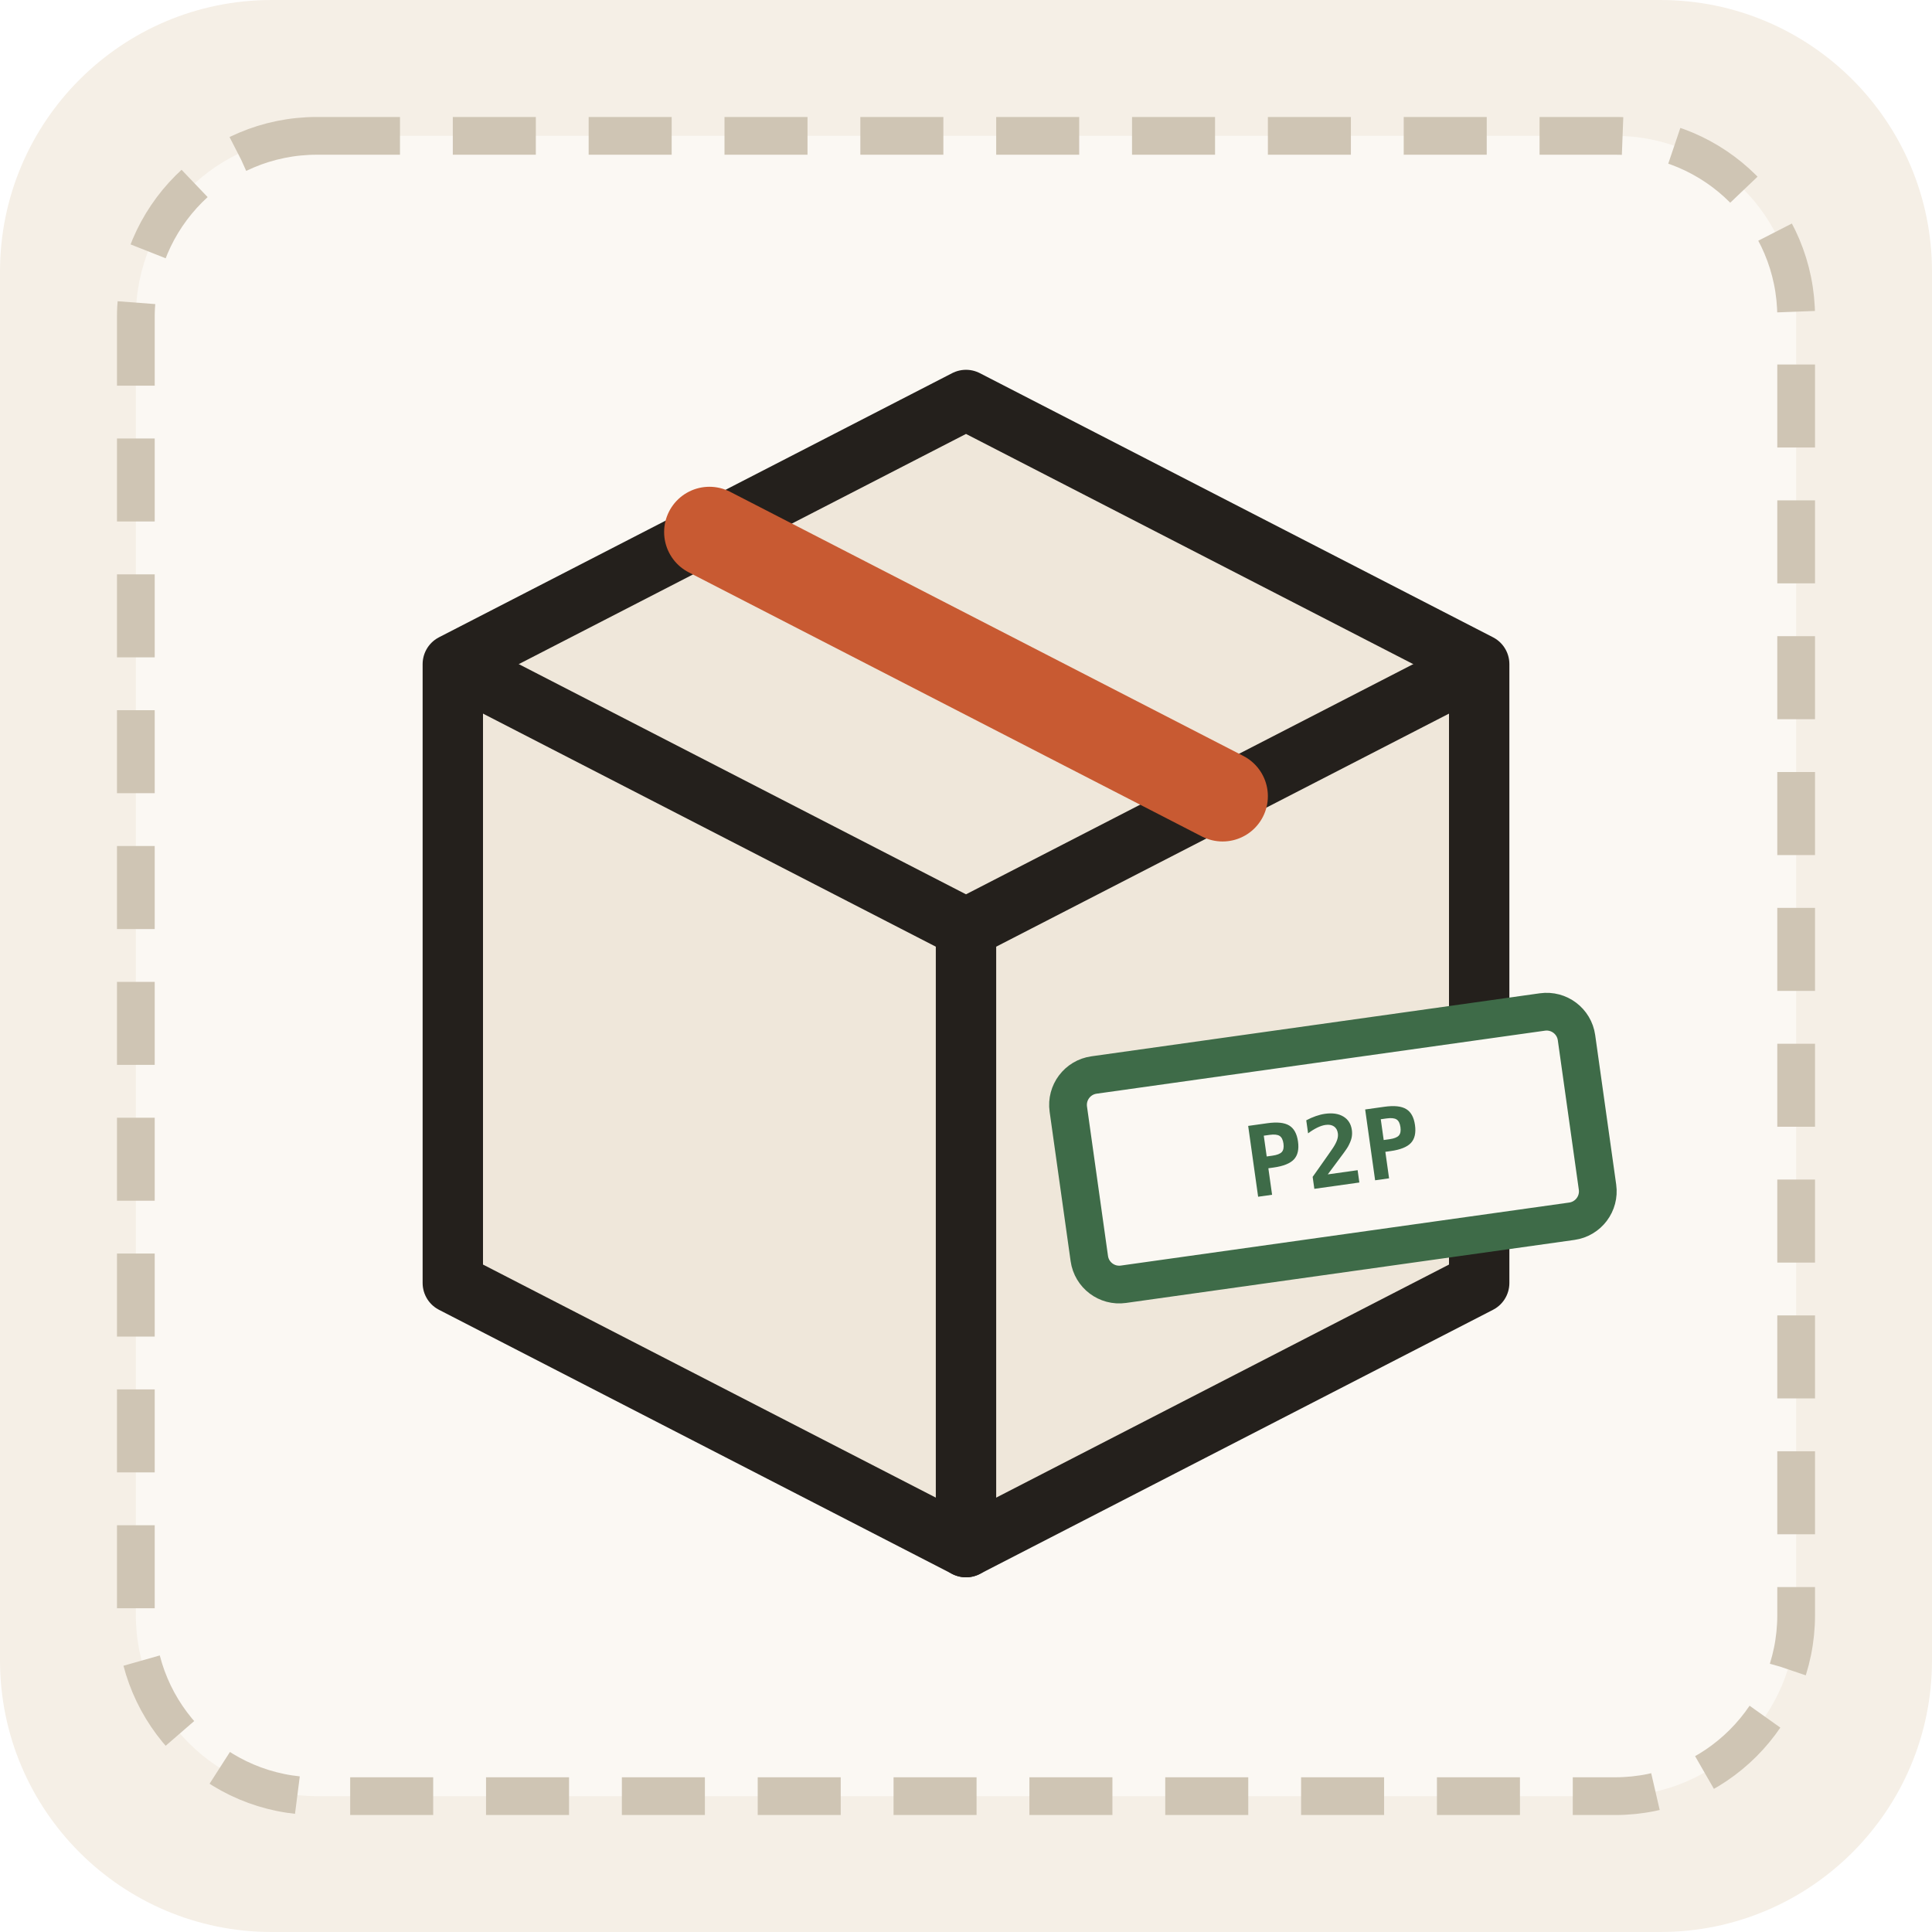
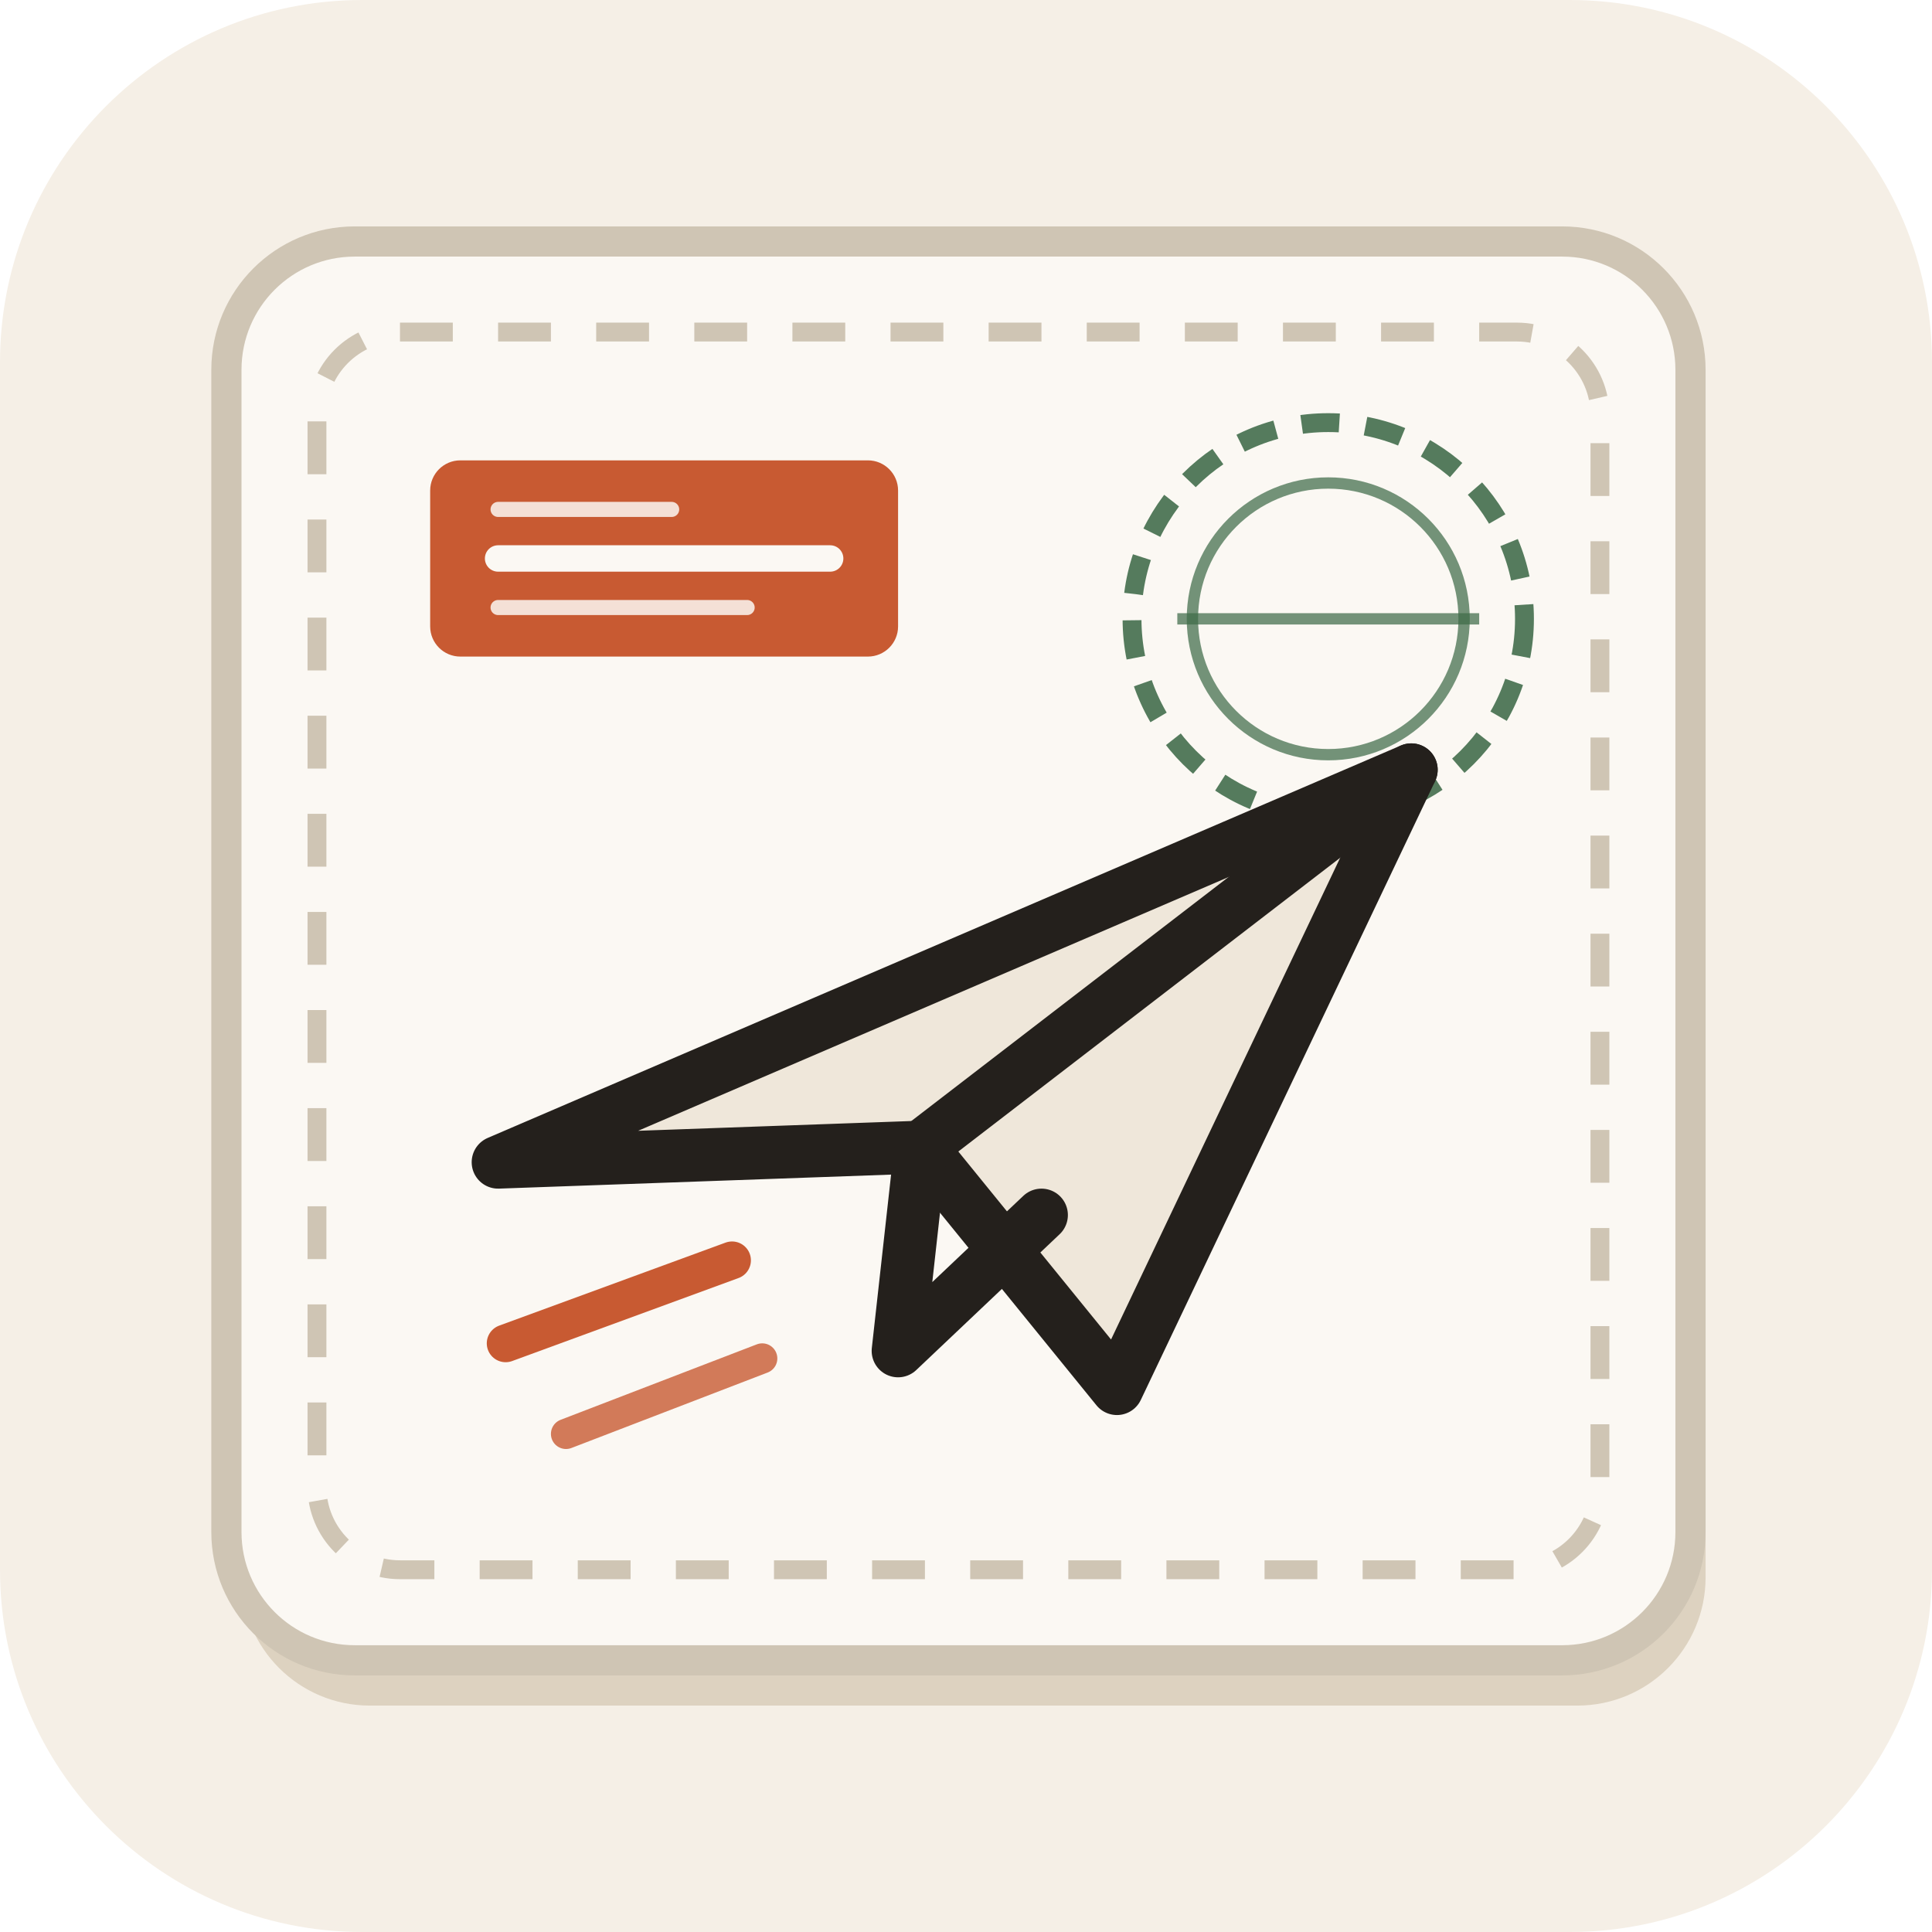
<svg xmlns="http://www.w3.org/2000/svg" viewBox="0 0 512 512" fill="none">
-   <rect width="512" height="512" rx="72" fill="#F5EFE6" />
-   <rect x="36" y="36" width="440" height="440" rx="48" fill="#FBF8F3" stroke="#CFC5B4" stroke-width="10" stroke-dasharray="22 14" />
-   <path d="M120 176L256 106L392 176V340L256 410L120 340V176Z" fill="#EFE7DA" stroke="#24201C" stroke-width="16" stroke-linejoin="round" />
-   <path d="M120 176L256 246L392 176" stroke="#24201C" stroke-width="16" stroke-linejoin="round" />
-   <path d="M256 246V410" stroke="#24201C" stroke-width="16" stroke-linecap="round" />
-   <path d="M188 141L324 211" stroke="#C85A32" stroke-width="24" stroke-linecap="round" />
-   <rect x="282" y="286" width="136" height="56" rx="8" transform="rotate(-8 282 286)" fill="#FBF8F3" stroke="#3E6B48" stroke-width="10" />
-   <text x="350" y="324" transform="rotate(-8 282 286)" text-anchor="middle" font-family="monospace" font-size="26" font-weight="bold" fill="#3E6B48">P2P</text>
+   <rect width="512" height="512" rx="96" fill="#F5EFE6" />
+   <rect x="64" y="76" width="388" height="376" rx="34" fill="#DDD2C0" />
+   <rect x="60" y="64" width="388" height="376" rx="34" fill="#FBF8F3" stroke="#CFC5B4" stroke-width="8" />
+   <rect x="84" y="88" width="340" height="328" rx="22" stroke="#CFC5B4" stroke-width="5" stroke-dasharray="14 12" />
+   <circle cx="352" cy="164" r="52" stroke="#3E6B48" stroke-width="5" stroke-dasharray="10 7" opacity="0.88" />
+   <circle cx="352" cy="164" r="36" stroke="#3E6B48" stroke-width="3" opacity="0.72" />
+   <path d="M312 164H392" stroke="#3E6B48" stroke-width="3" opacity="0.72" />
+   <rect x="114" y="122" width="124" height="52" rx="8" fill="#C85A32" />
+   <path d="M132 148H220" stroke="#FBF8F3" stroke-width="7" stroke-linecap="round" />
+   <path d="M132 135H178" stroke="#FBF8F3" stroke-width="4" stroke-linecap="round" opacity="0.85" />
+   <path d="M132 161H198" stroke="#FBF8F3" stroke-width="4" stroke-linecap="round" opacity="0.85" />
+   <path d="M132 308L374 204L296 368L244 304L132 308Z" fill="#EFE7DA" stroke="#24201C" stroke-width="14" stroke-linejoin="round" />
+   <path d="M374 204L244 304L238 358L276 322" stroke="#24201C" stroke-width="14" stroke-linecap="round" stroke-linejoin="round" />
+   <path d="M134 356L194 334" stroke="#C85A32" stroke-width="10" stroke-linecap="round" />
+   <path d="M150 380L202 360" stroke="#C85A32" stroke-width="8" stroke-linecap="round" opacity="0.8" />
</svg>
